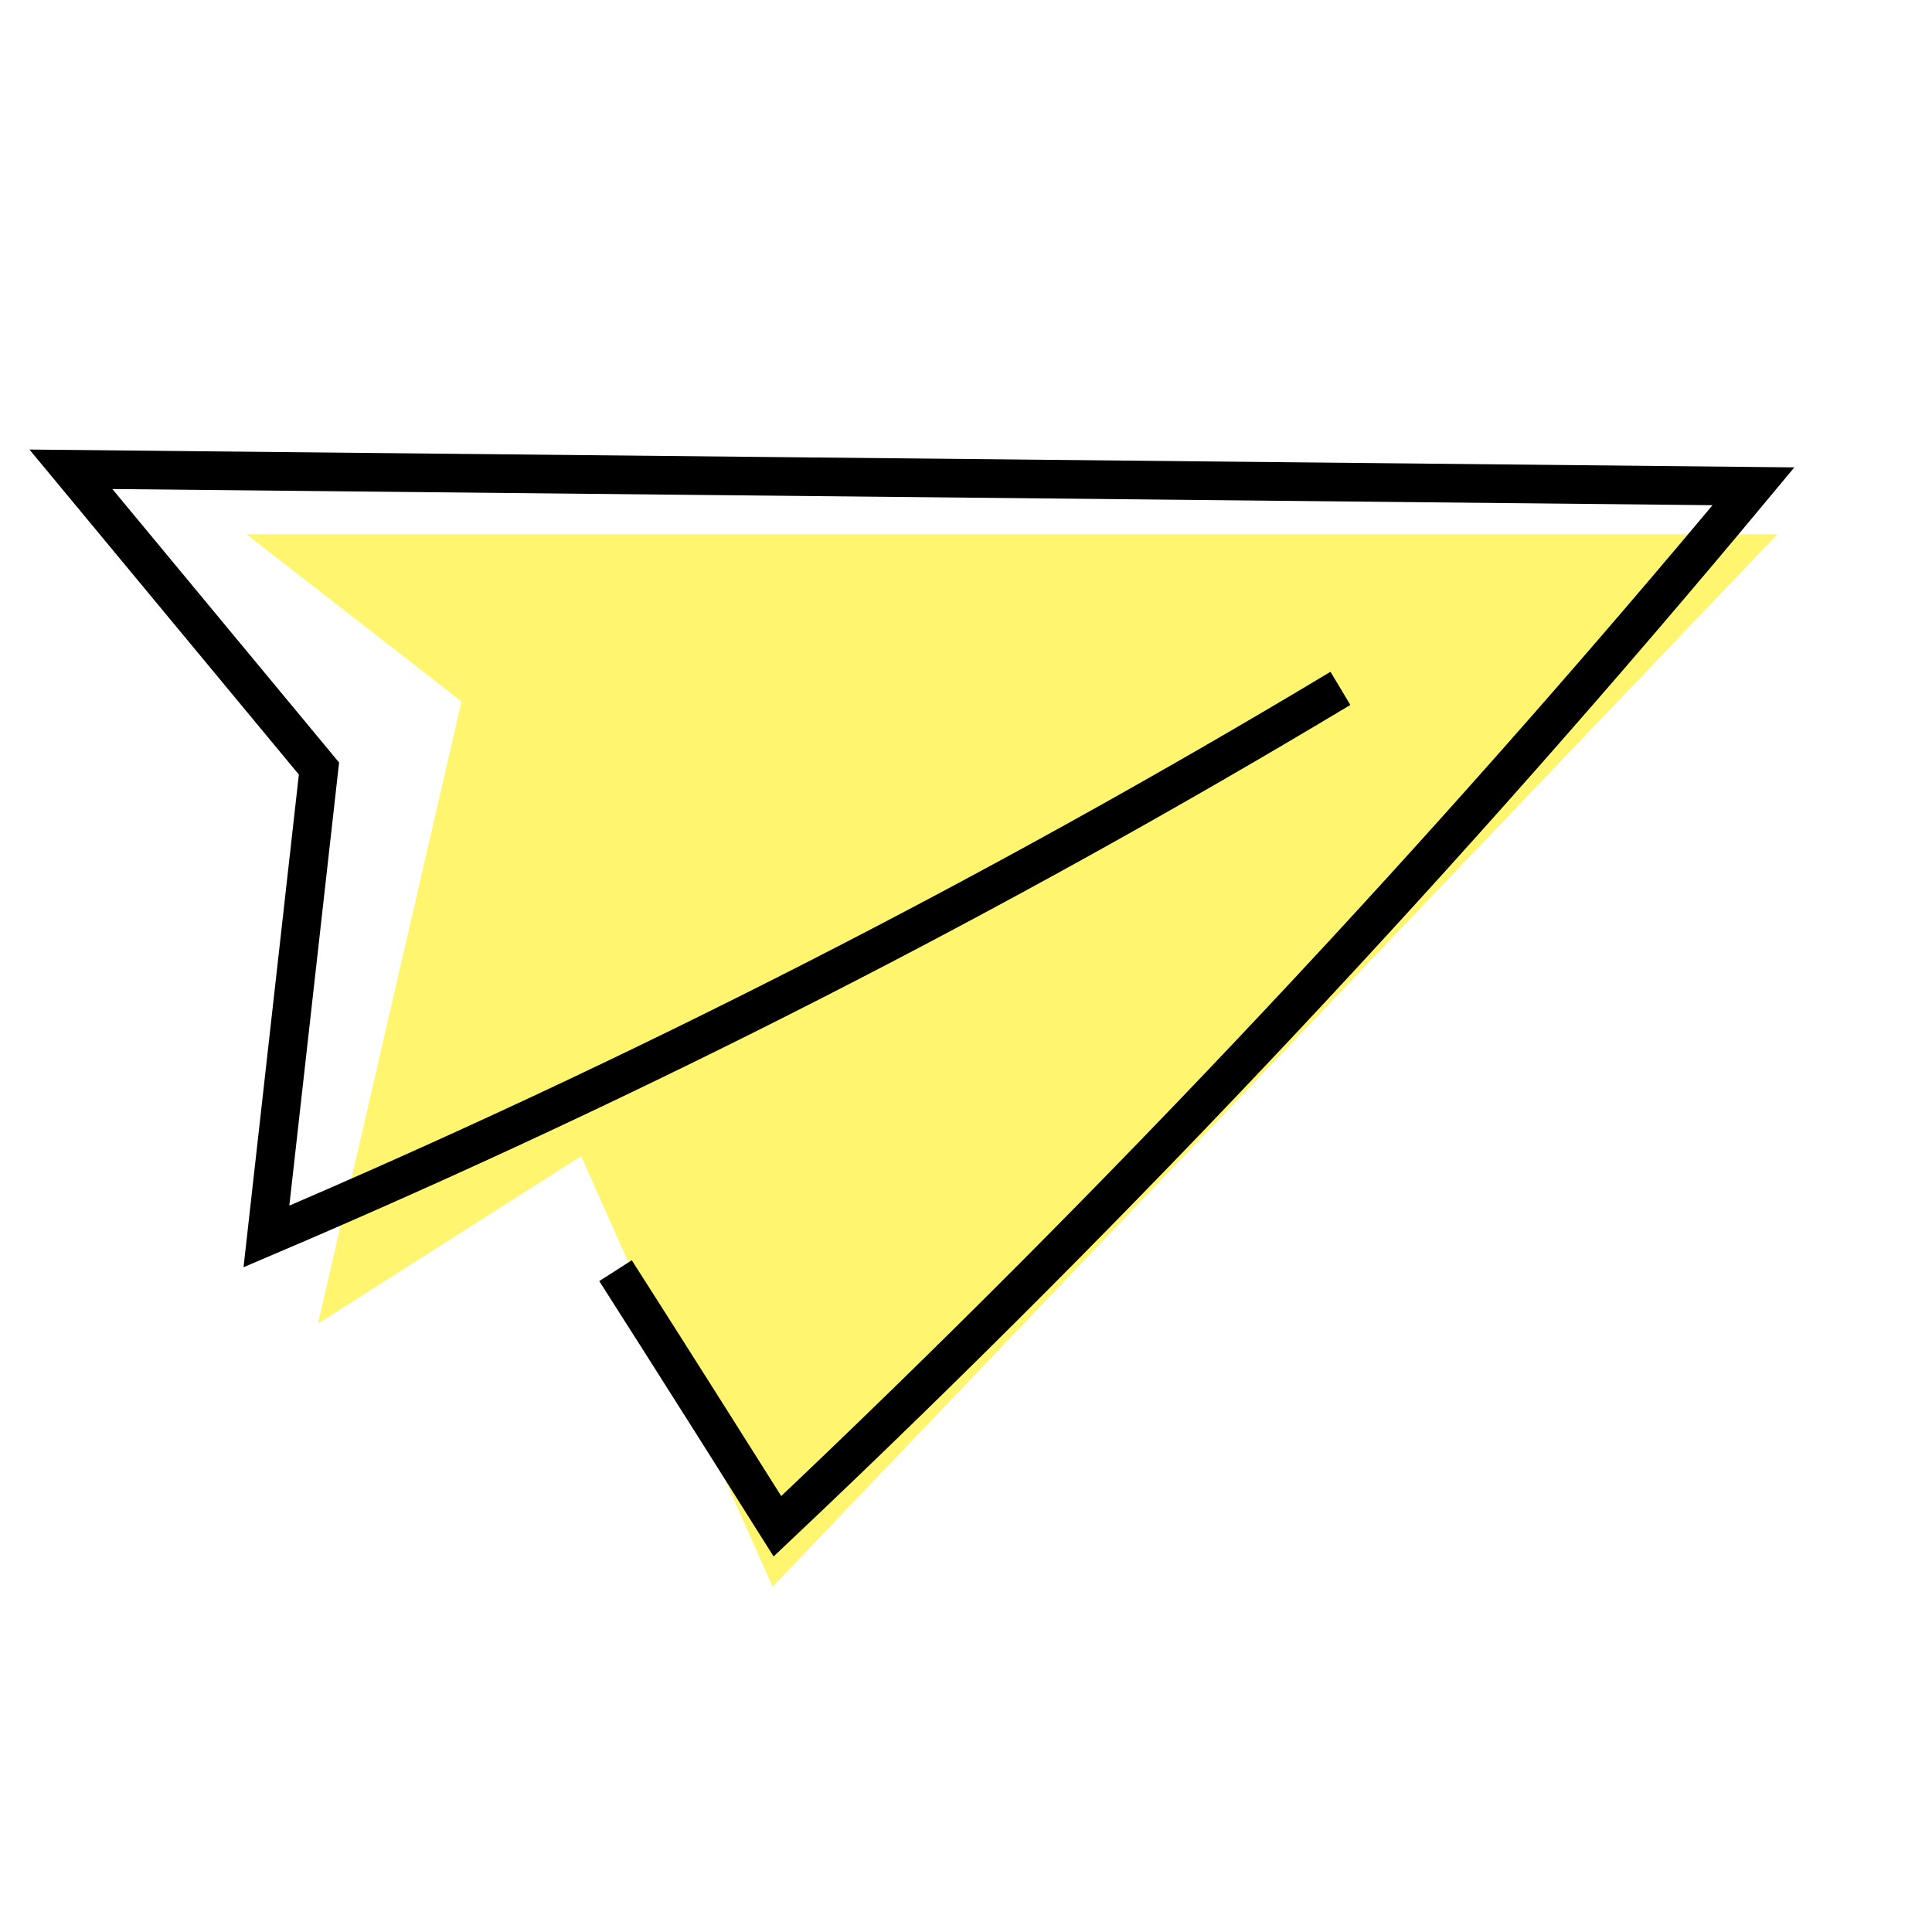
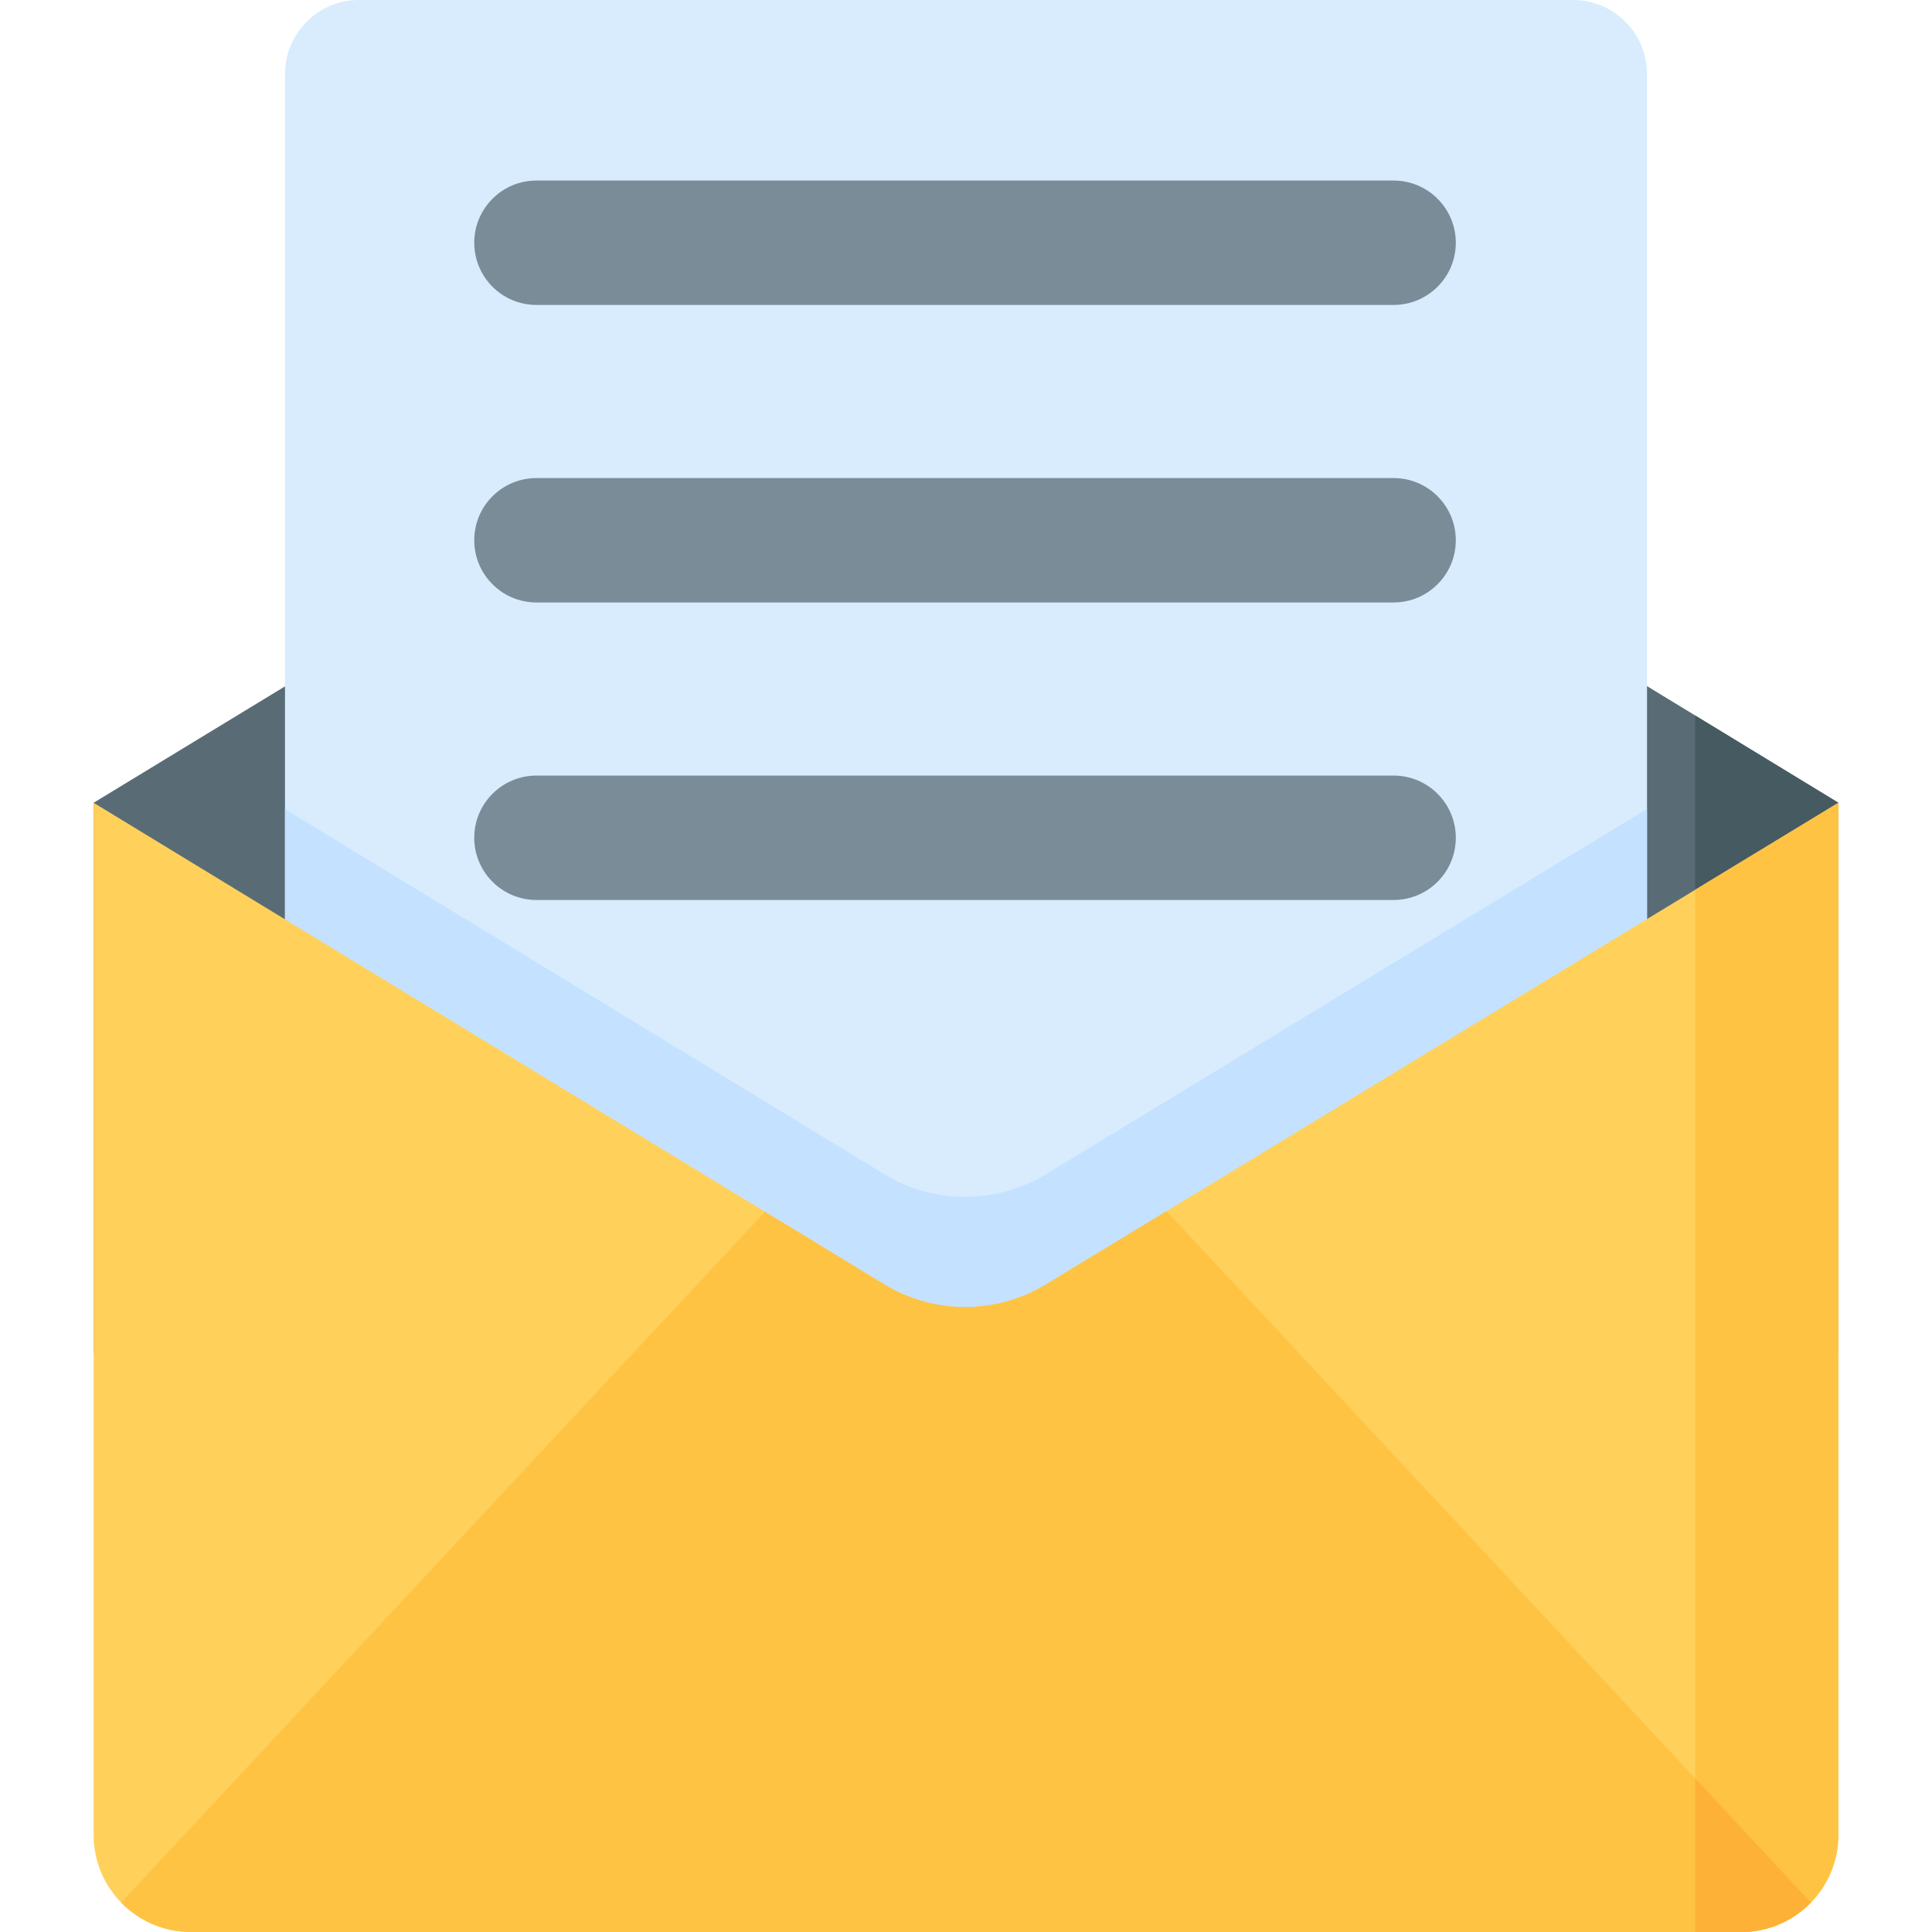
- <svg xmlns="http://www.w3.org/2000/svg" id="Layer_1" data-name="Layer 1" viewBox="0 0 100 100">
-   <defs>
-     <style>.cls-1{fill:#fff56e;}.cls-2{fill:none;stroke:#000;stroke-miterlimit:10;stroke-width:2px;}</style>
-   </defs>
-   <polygon class="cls-1" points="16.46 68.51 23.89 36.31 12.75 27.65 92 27.65 39.99 82.13 30.08 59.84 16.46 68.51" />
-   <path class="cls-2" d="M31.86,65.77S35.28,71.12,40.24,79A616.31,616.31,0,0,0,90.76,25.17L3.67,24.29,16.51,39.78,13.79,64A453.13,453.13,0,0,0,69.38,35.63" />
+ <svg xmlns="http://www.w3.org/2000/svg" id="Capa_1" enable-background="new 0 0 512 512" height="512" viewBox="0 0 512 512" width="512">
+   <g id="_x30_7_email">
+     <path d="m267.944 80.813h-23.418c-7.406 2.195 8.512-6.788-219.717 131.926v145.936h462.382v-145.936c-227.253-138.429-211.815-129.723-219.247-131.926z" fill="#596c76" />
+     <path d="m449.228 189.614v46.198l37.963-23.073z" fill="#465a61" />
+     <path d="m416.867 0h-321.734c-10.828 0-19.607 8.778-19.607 19.607v355.976h360.947c0-9.414 0-182.647 0-355.976.001-10.829-8.778-19.607-19.606-19.607z" fill="#d8ecfe" />
+     <g>
+       <path d="m369.32 80.813h-227.155c-9.103 0-16.483-7.38-16.483-16.483s7.38-16.483 16.483-16.483h227.155c9.103 0 16.483 7.38 16.483 16.483s-7.38 16.483-16.483 16.483z" fill="#7a8c98" />
+     </g>
+     <g>
+       <path d="m369.32 159.658h-227.155c-9.103 0-16.483-7.38-16.483-16.483s7.38-16.483 16.483-16.483h227.155c9.103 0 16.483 7.38 16.483 16.483s-7.38 16.483-16.483 16.483z" fill="#7a8c98" />
+     </g>
+     <g>
+       <path d="m369.32 238.504h-227.155c-9.103 0-16.483-7.38-16.483-16.483s7.38-16.483 16.483-16.483h227.155c9.103 0 16.483 7.38 16.483 16.483s-7.38 16.483-16.483 16.483z" fill="#7a8c98" />
+     </g>
+     <path d="m277.169 311.185c-13.162 7.999-29.686 7.991-42.839-.021l-158.804-96.733v161.152h360.947c0-5.706 0-71.602 0-161.221z" fill="#c4e2ff" />
+     <path d="m234.329 340.366-209.52-127.627c0 6.335 0 278.551 0 273.507 0 14.223 11.531 25.754 25.755 25.754h410.872c14.224 0 25.755-11.531 25.755-25.755v-273.506l-210.022 127.648c-13.162 8-29.686 7.992-42.84-.021z" fill="#ffd15b" />
+     <path d="m449.228 235.812v276.188h12.208c14.224 0 25.755-11.531 25.755-25.755v-273.506z" fill="#ffc344" />
+     <path d="m32.093 504.184c4.68 4.818 11.224 7.816 18.471 7.816h410.872c7.247 0 13.791-2.998 18.471-7.816-178.737-191.804-160.585-172.341-170.777-183.222l-31.961 19.426c-13.162 7.999-29.686 7.991-42.839-.021l-31.6-19.249c-22.638 24.209-48.745 52.263-170.637 183.066z" fill="#ffc344" />
+     <path d="m449.228 471.262v40.738h12.208c7.247 0 13.791-2.998 18.471-7.816-10.949-11.75-21.155-22.702-30.679-32.922z" fill="#feb137" />
+   </g>
</svg>
